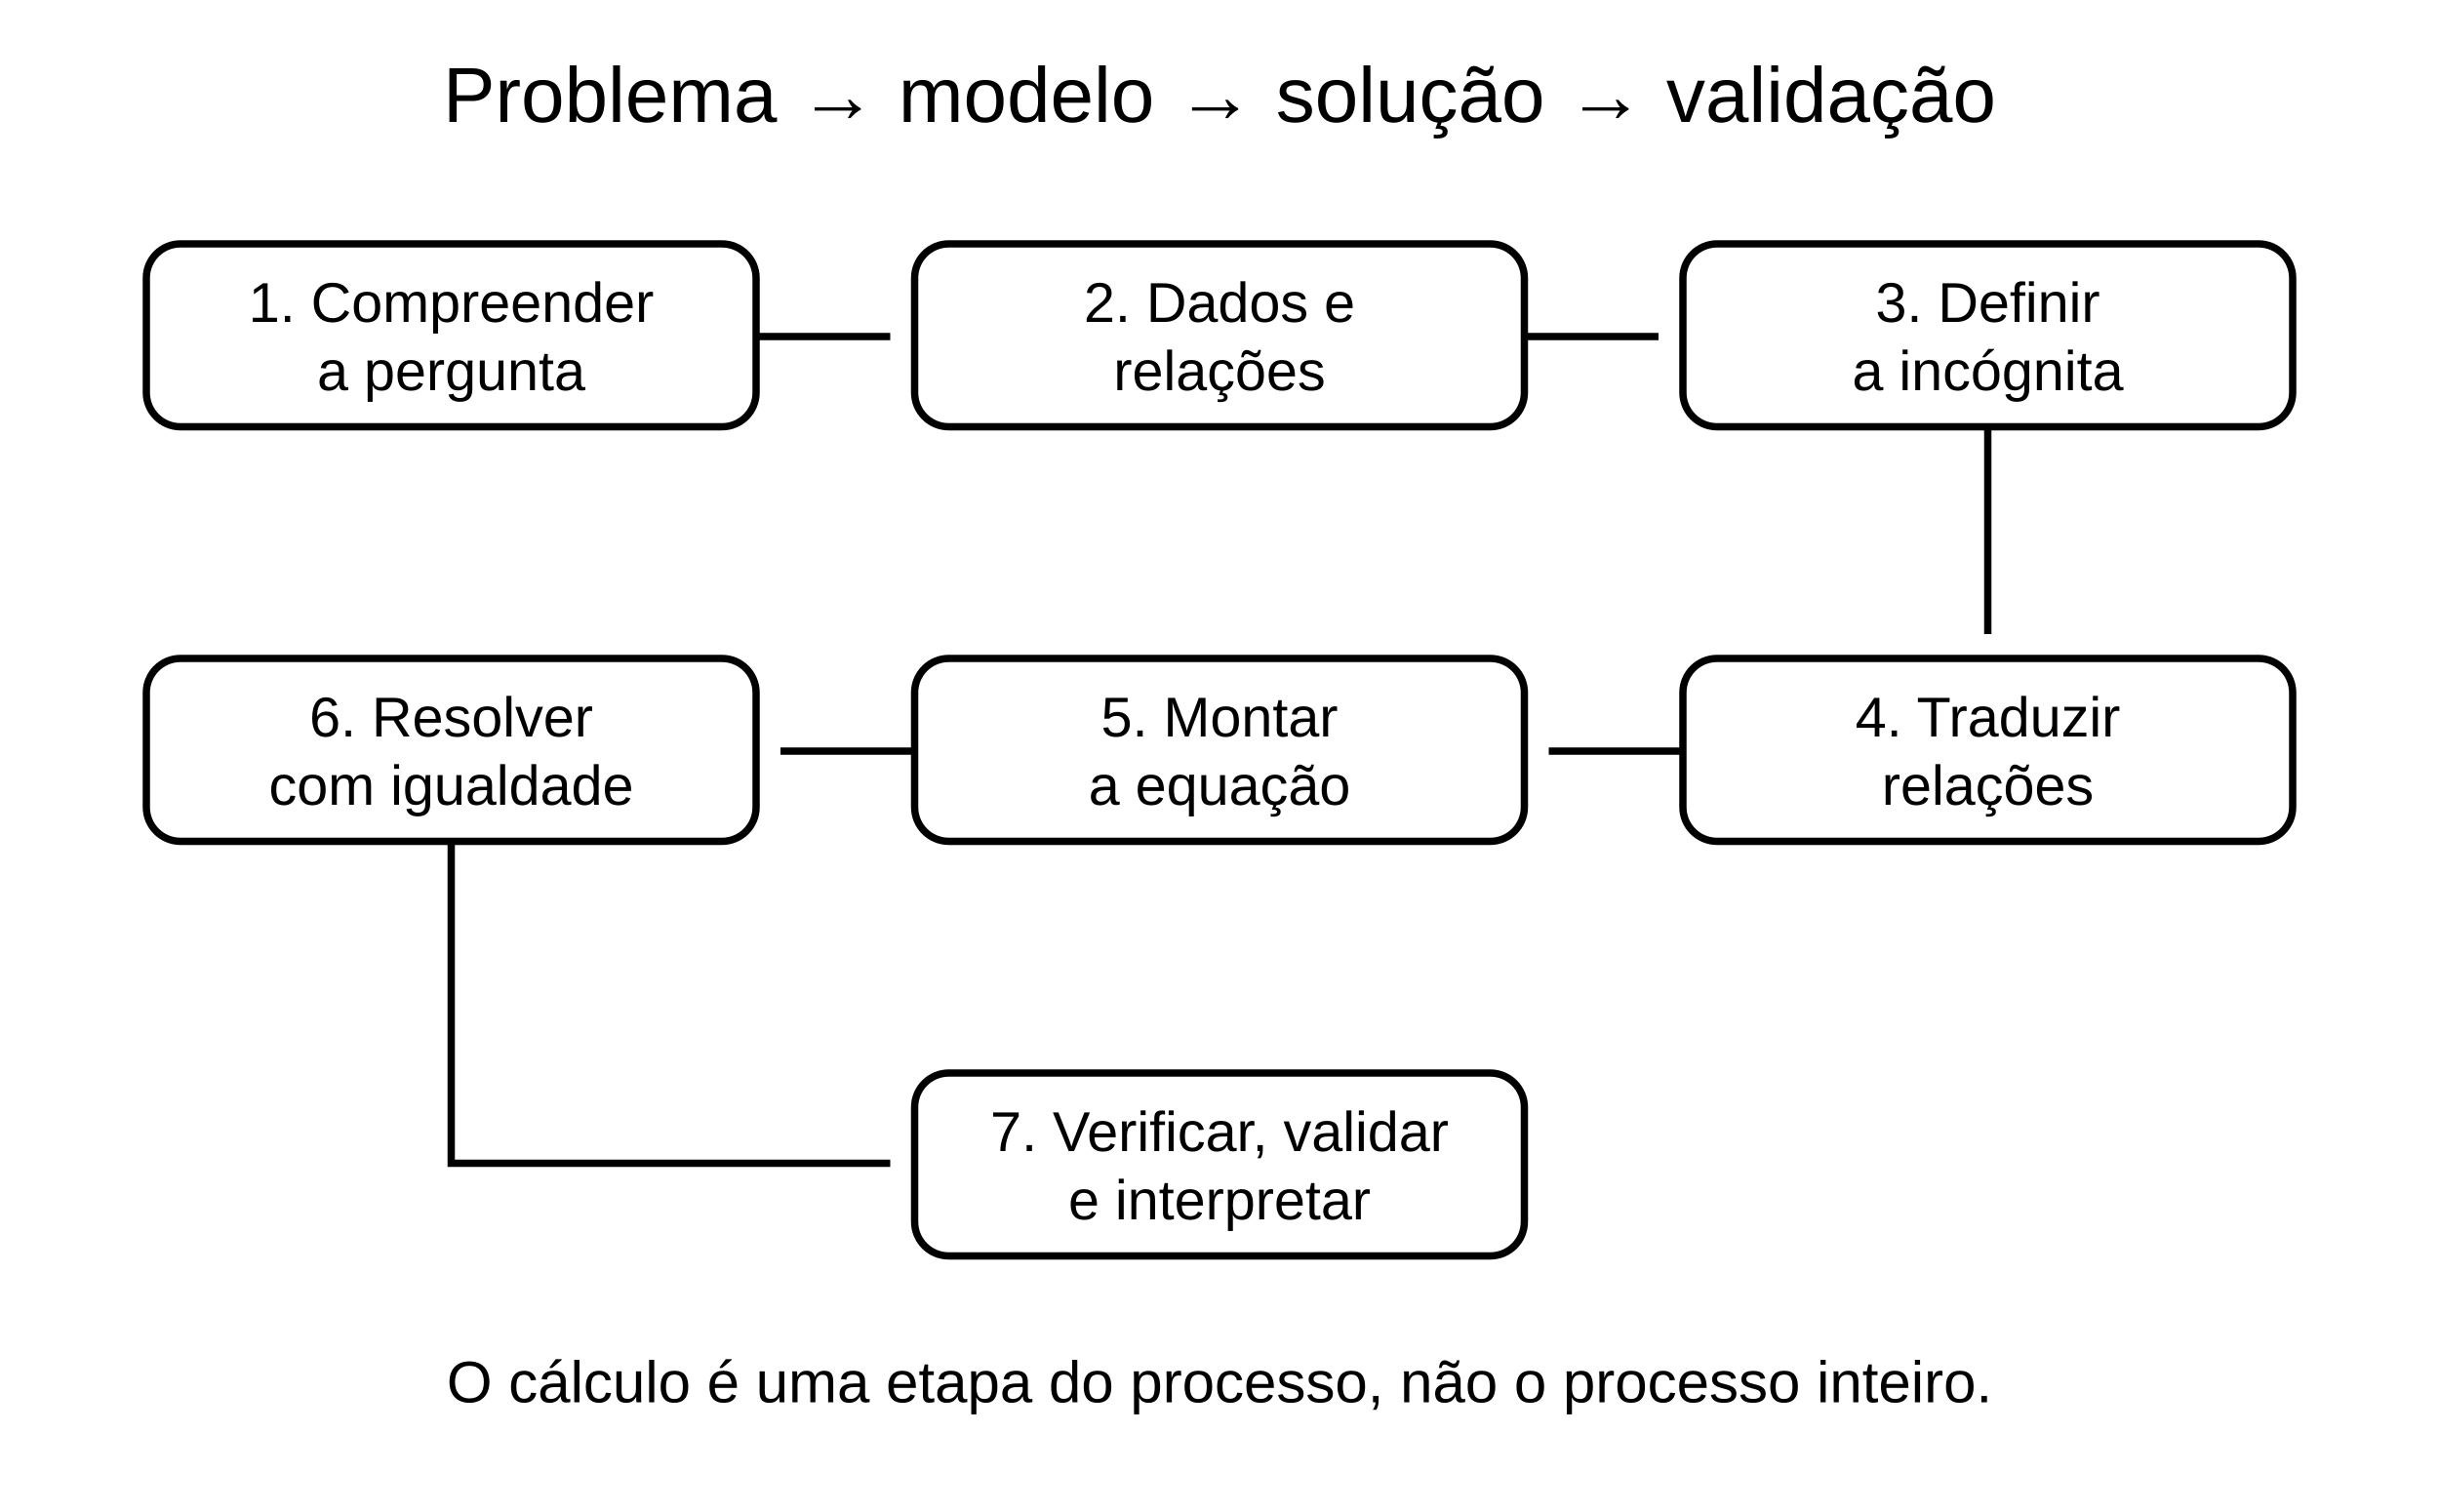
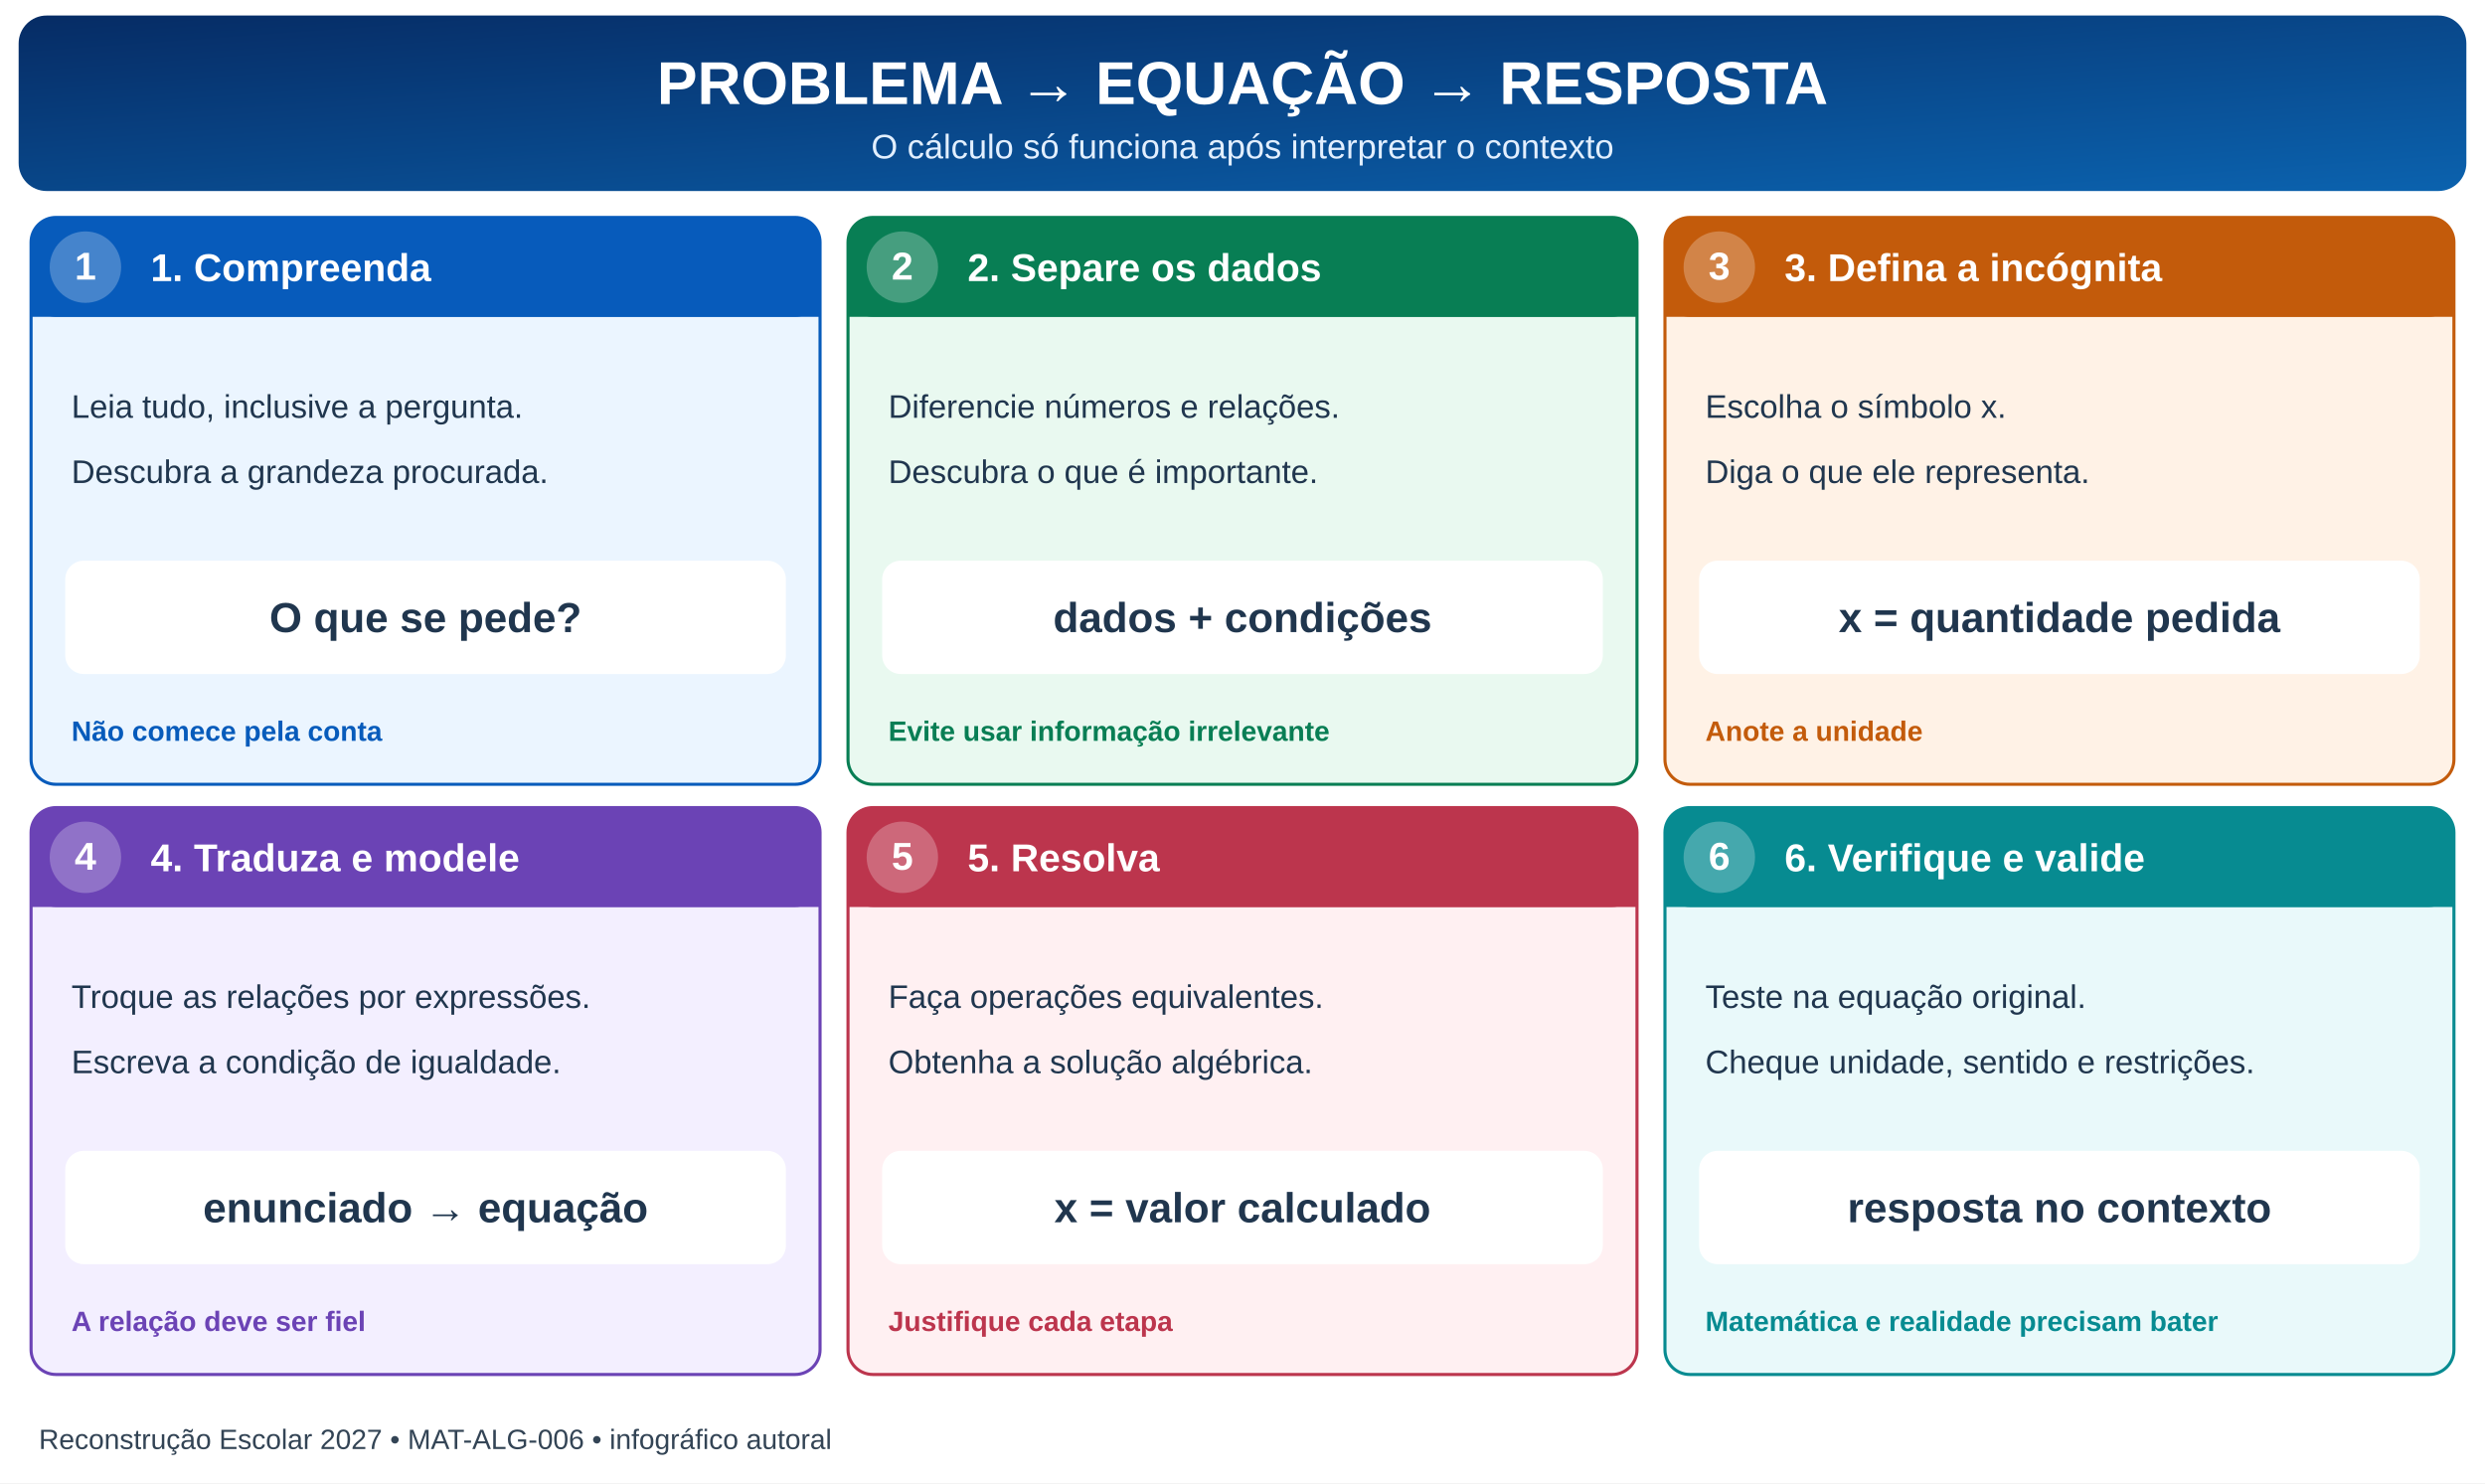
- <svg xmlns="http://www.w3.org/2000/svg" viewBox="0 0 1000 620" role="img" aria-labelledby="t d">
-   <rect width="1000" height="620" fill="white" />
-   <text x="500" y="50" text-anchor="middle" font-size="32" font-family="Arial">Problema → modelo → solução → validação</text>
-   <g fill="none" stroke="black" stroke-width="3">
-     <rect x="60" y="100" width="250" height="75" rx="14" />
-     <rect x="375" y="100" width="250" height="75" rx="14" />
-     <rect x="690" y="100" width="250" height="75" rx="14" />
-     <rect x="690" y="270" width="250" height="75" rx="14" />
-     <rect x="375" y="270" width="250" height="75" rx="14" />
-     <rect x="60" y="270" width="250" height="75" rx="14" />
-     <rect x="375" y="440" width="250" height="75" rx="14" />
-     <path d="M310 138H365M625 138H680M815 175V260M690 308H635M375 308H320M185 345V477H365" />
-   </g>
-   <g font-family="Arial" font-size="23" text-anchor="middle">
-     <text x="185" y="132">1. Compreender</text>
-     <text x="185" y="160">a pergunta</text>
-     <text x="500" y="132">2. Dados e</text>
-     <text x="500" y="160">relações</text>
-     <text x="815" y="132">3. Definir</text>
-     <text x="815" y="160">a incógnita</text>
-     <text x="815" y="302">4. Traduzir</text>
-     <text x="815" y="330">relações</text>
-     <text x="500" y="302">5. Montar</text>
-     <text x="500" y="330">a equação</text>
-     <text x="185" y="302">6. Resolver</text>
-     <text x="185" y="330">com igualdade</text>
-     <text x="500" y="472">7. Verificar, validar</text>
-     <text x="500" y="500">e interpretar</text>
-   </g>
-   <text x="500" y="575" text-anchor="middle" font-size="24" font-family="Arial">O cálculo é uma etapa do processo, não o processo inteiro.</text>
+ <svg xmlns="http://www.w3.org/2000/svg" role="img" aria-labelledby="title desc" viewBox="0 0 1600 955">
+   <defs>
+     <linearGradient id="header" x1="0" y1="0" x2="1" y2="1">
+       <stop offset="0" stop-color="#062c65" />
+       <stop offset="1" stop-color="#0b62ae" />
+     </linearGradient>
+   </defs>
+   <rect width="1600" height="955" fill="#fff" />
+   <rect x="12" y="10" width="1576" height="113" rx="18" fill="url(#header)" />
+   <text x="800" y="67" text-anchor="middle" font-family="Arial,DejaVu Sans,sans-serif" font-size="39" font-weight="700" fill="#fff">PROBLEMA → EQUAÇÃO → RESPOSTA</text>
+   <text x="800" y="102" text-anchor="middle" font-family="Arial,DejaVu Sans,sans-serif" font-size="22" font-weight="400" fill="#e2efff">O cálculo só funciona após interpretar o contexto</text>
+   <rect x="20" y="140" width="508" height="365" rx="16" fill="#ebf5ff" stroke="#075bbb" stroke-width="2" />
+   <rect x="20" y="140" width="508" height="64" rx="16" fill="#075bbb" />
+   <rect x="20" y="186" width="508" height="18" fill="#075bbb" />
+   <circle cx="55" cy="172" r="23" fill="#fff" opacity=".25" />
+   <text x="55" y="180" text-anchor="middle" font-family="Arial,DejaVu Sans,sans-serif" font-size="25" font-weight="700" fill="#fff">1</text>
+   <text x="97" y="181" text-anchor="start" font-family="Arial,DejaVu Sans,sans-serif" font-size="25" font-weight="700" fill="#fff">1. Compreenda</text>
+   <text x="46" y="269" text-anchor="start" font-family="Arial,DejaVu Sans,sans-serif" font-size="21" font-weight="400" fill="#20364e">Leia tudo, inclusive a pergunta.</text>
+   <text x="46" y="311" text-anchor="start" font-family="Arial,DejaVu Sans,sans-serif" font-size="21" font-weight="400" fill="#20364e">Descubra a grandeza procurada.</text>
+   <rect x="42" y="361" width="464" height="73" rx="12" fill="#fff" />
+   <text x="274" y="407" text-anchor="middle" font-family="Arial,DejaVu Sans,sans-serif" font-size="27" font-weight="700" fill="#20364e">O que se pede?</text>
+   <text x="46" y="477" text-anchor="start" font-family="Arial,DejaVu Sans,sans-serif" font-size="18" font-weight="700" fill="#075bbb">Não comece pela conta</text>
+   <rect x="546" y="140" width="508" height="365" rx="16" fill="#e9f9f0" stroke="#087e54" stroke-width="2" />
+   <rect x="546" y="140" width="508" height="64" rx="16" fill="#087e54" />
+   <rect x="546" y="186" width="508" height="18" fill="#087e54" />
+   <circle cx="581" cy="172" r="23" fill="#fff" opacity=".25" />
+   <text x="581" y="180" text-anchor="middle" font-family="Arial,DejaVu Sans,sans-serif" font-size="25" font-weight="700" fill="#fff">2</text>
+   <text x="623" y="181" text-anchor="start" font-family="Arial,DejaVu Sans,sans-serif" font-size="25" font-weight="700" fill="#fff">2. Separe os dados</text>
+   <text x="572" y="269" text-anchor="start" font-family="Arial,DejaVu Sans,sans-serif" font-size="21" font-weight="400" fill="#20364e">Diferencie números e relações.</text>
+   <text x="572" y="311" text-anchor="start" font-family="Arial,DejaVu Sans,sans-serif" font-size="21" font-weight="400" fill="#20364e">Descubra o que é importante.</text>
+   <rect x="568" y="361" width="464" height="73" rx="12" fill="#fff" />
+   <text x="800" y="407" text-anchor="middle" font-family="Arial,DejaVu Sans,sans-serif" font-size="27" font-weight="700" fill="#20364e">dados + condições</text>
+   <text x="572" y="477" text-anchor="start" font-family="Arial,DejaVu Sans,sans-serif" font-size="18" font-weight="700" fill="#087e54">Evite usar informação irrelevante</text>
+   <rect x="1072" y="140" width="508" height="365" rx="16" fill="#fff2e6" stroke="#c35b0b" stroke-width="2" />
+   <rect x="1072" y="140" width="508" height="64" rx="16" fill="#c35b0b" />
+   <rect x="1072" y="186" width="508" height="18" fill="#c35b0b" />
+   <circle cx="1107" cy="172" r="23" fill="#fff" opacity=".25" />
+   <text x="1107" y="180" text-anchor="middle" font-family="Arial,DejaVu Sans,sans-serif" font-size="25" font-weight="700" fill="#fff">3</text>
+   <text x="1149" y="181" text-anchor="start" font-family="Arial,DejaVu Sans,sans-serif" font-size="25" font-weight="700" fill="#fff">3. Defina a incógnita</text>
+   <text x="1098" y="269" text-anchor="start" font-family="Arial,DejaVu Sans,sans-serif" font-size="21" font-weight="400" fill="#20364e">Escolha o símbolo x.</text>
+   <text x="1098" y="311" text-anchor="start" font-family="Arial,DejaVu Sans,sans-serif" font-size="21" font-weight="400" fill="#20364e">Diga o que ele representa.</text>
+   <rect x="1094" y="361" width="464" height="73" rx="12" fill="#fff" />
+   <text x="1326" y="407" text-anchor="middle" font-family="Arial,DejaVu Sans,sans-serif" font-size="27" font-weight="700" fill="#20364e">x = quantidade pedida</text>
+   <text x="1098" y="477" text-anchor="start" font-family="Arial,DejaVu Sans,sans-serif" font-size="18" font-weight="700" fill="#c35b0b">Anote a unidade</text>
+   <rect x="20" y="520" width="508" height="365" rx="16" fill="#f3efff" stroke="#6b43b5" stroke-width="2" />
+   <rect x="20" y="520" width="508" height="64" rx="16" fill="#6b43b5" />
+   <rect x="20" y="566" width="508" height="18" fill="#6b43b5" />
+   <circle cx="55" cy="552" r="23" fill="#fff" opacity=".25" />
+   <text x="55" y="560" text-anchor="middle" font-family="Arial,DejaVu Sans,sans-serif" font-size="25" font-weight="700" fill="#fff">4</text>
+   <text x="97" y="561" text-anchor="start" font-family="Arial,DejaVu Sans,sans-serif" font-size="25" font-weight="700" fill="#fff">4. Traduza e modele</text>
+   <text x="46" y="649" text-anchor="start" font-family="Arial,DejaVu Sans,sans-serif" font-size="21" font-weight="400" fill="#20364e">Troque as relações por expressões.</text>
+   <text x="46" y="691" text-anchor="start" font-family="Arial,DejaVu Sans,sans-serif" font-size="21" font-weight="400" fill="#20364e">Escreva a condição de igualdade.</text>
+   <rect x="42" y="741" width="464" height="73" rx="12" fill="#fff" />
+   <text x="274" y="787" text-anchor="middle" font-family="Arial,DejaVu Sans,sans-serif" font-size="27" font-weight="700" fill="#20364e">enunciado → equação</text>
+   <text x="46" y="857" text-anchor="start" font-family="Arial,DejaVu Sans,sans-serif" font-size="18" font-weight="700" fill="#6b43b5">A relação deve ser fiel</text>
+   <rect x="546" y="520" width="508" height="365" rx="16" fill="#fff0f2" stroke="#bc354d" stroke-width="2" />
+   <rect x="546" y="520" width="508" height="64" rx="16" fill="#bc354d" />
+   <rect x="546" y="566" width="508" height="18" fill="#bc354d" />
+   <circle cx="581" cy="552" r="23" fill="#fff" opacity=".25" />
+   <text x="581" y="560" text-anchor="middle" font-family="Arial,DejaVu Sans,sans-serif" font-size="25" font-weight="700" fill="#fff">5</text>
+   <text x="623" y="561" text-anchor="start" font-family="Arial,DejaVu Sans,sans-serif" font-size="25" font-weight="700" fill="#fff">5. Resolva</text>
+   <text x="572" y="649" text-anchor="start" font-family="Arial,DejaVu Sans,sans-serif" font-size="21" font-weight="400" fill="#20364e">Faça operações equivalentes.</text>
+   <text x="572" y="691" text-anchor="start" font-family="Arial,DejaVu Sans,sans-serif" font-size="21" font-weight="400" fill="#20364e">Obtenha a solução algébrica.</text>
+   <rect x="568" y="741" width="464" height="73" rx="12" fill="#fff" />
+   <text x="800" y="787" text-anchor="middle" font-family="Arial,DejaVu Sans,sans-serif" font-size="27" font-weight="700" fill="#20364e">x = valor calculado</text>
+   <text x="572" y="857" text-anchor="start" font-family="Arial,DejaVu Sans,sans-serif" font-size="18" font-weight="700" fill="#bc354d">Justifique cada etapa</text>
+   <rect x="1072" y="520" width="508" height="365" rx="16" fill="#e9f9fa" stroke="#078b91" stroke-width="2" />
+   <rect x="1072" y="520" width="508" height="64" rx="16" fill="#078b91" />
+   <rect x="1072" y="566" width="508" height="18" fill="#078b91" />
+   <circle cx="1107" cy="552" r="23" fill="#fff" opacity=".25" />
+   <text x="1107" y="560" text-anchor="middle" font-family="Arial,DejaVu Sans,sans-serif" font-size="25" font-weight="700" fill="#fff">6</text>
+   <text x="1149" y="561" text-anchor="start" font-family="Arial,DejaVu Sans,sans-serif" font-size="25" font-weight="700" fill="#fff">6. Verifique e valide</text>
+   <text x="1098" y="649" text-anchor="start" font-family="Arial,DejaVu Sans,sans-serif" font-size="21" font-weight="400" fill="#20364e">Teste na equação original.</text>
+   <text x="1098" y="691" text-anchor="start" font-family="Arial,DejaVu Sans,sans-serif" font-size="21" font-weight="400" fill="#20364e">Cheque unidade, sentido e restrições.</text>
+   <rect x="1094" y="741" width="464" height="73" rx="12" fill="#fff" />
+   <text x="1326" y="787" text-anchor="middle" font-family="Arial,DejaVu Sans,sans-serif" font-size="27" font-weight="700" fill="#20364e">resposta no contexto</text>
+   <text x="1098" y="857" text-anchor="start" font-family="Arial,DejaVu Sans,sans-serif" font-size="18" font-weight="700" fill="#078b91">Matemática e realidade precisam bater</text>
+   <text x="25" y="933" text-anchor="start" font-family="Arial,DejaVu Sans,sans-serif" font-size="18" font-weight="400" fill="#345">Reconstrução Escolar 2027 • MAT-ALG-006 • infográfico autoral</text>
</svg>
